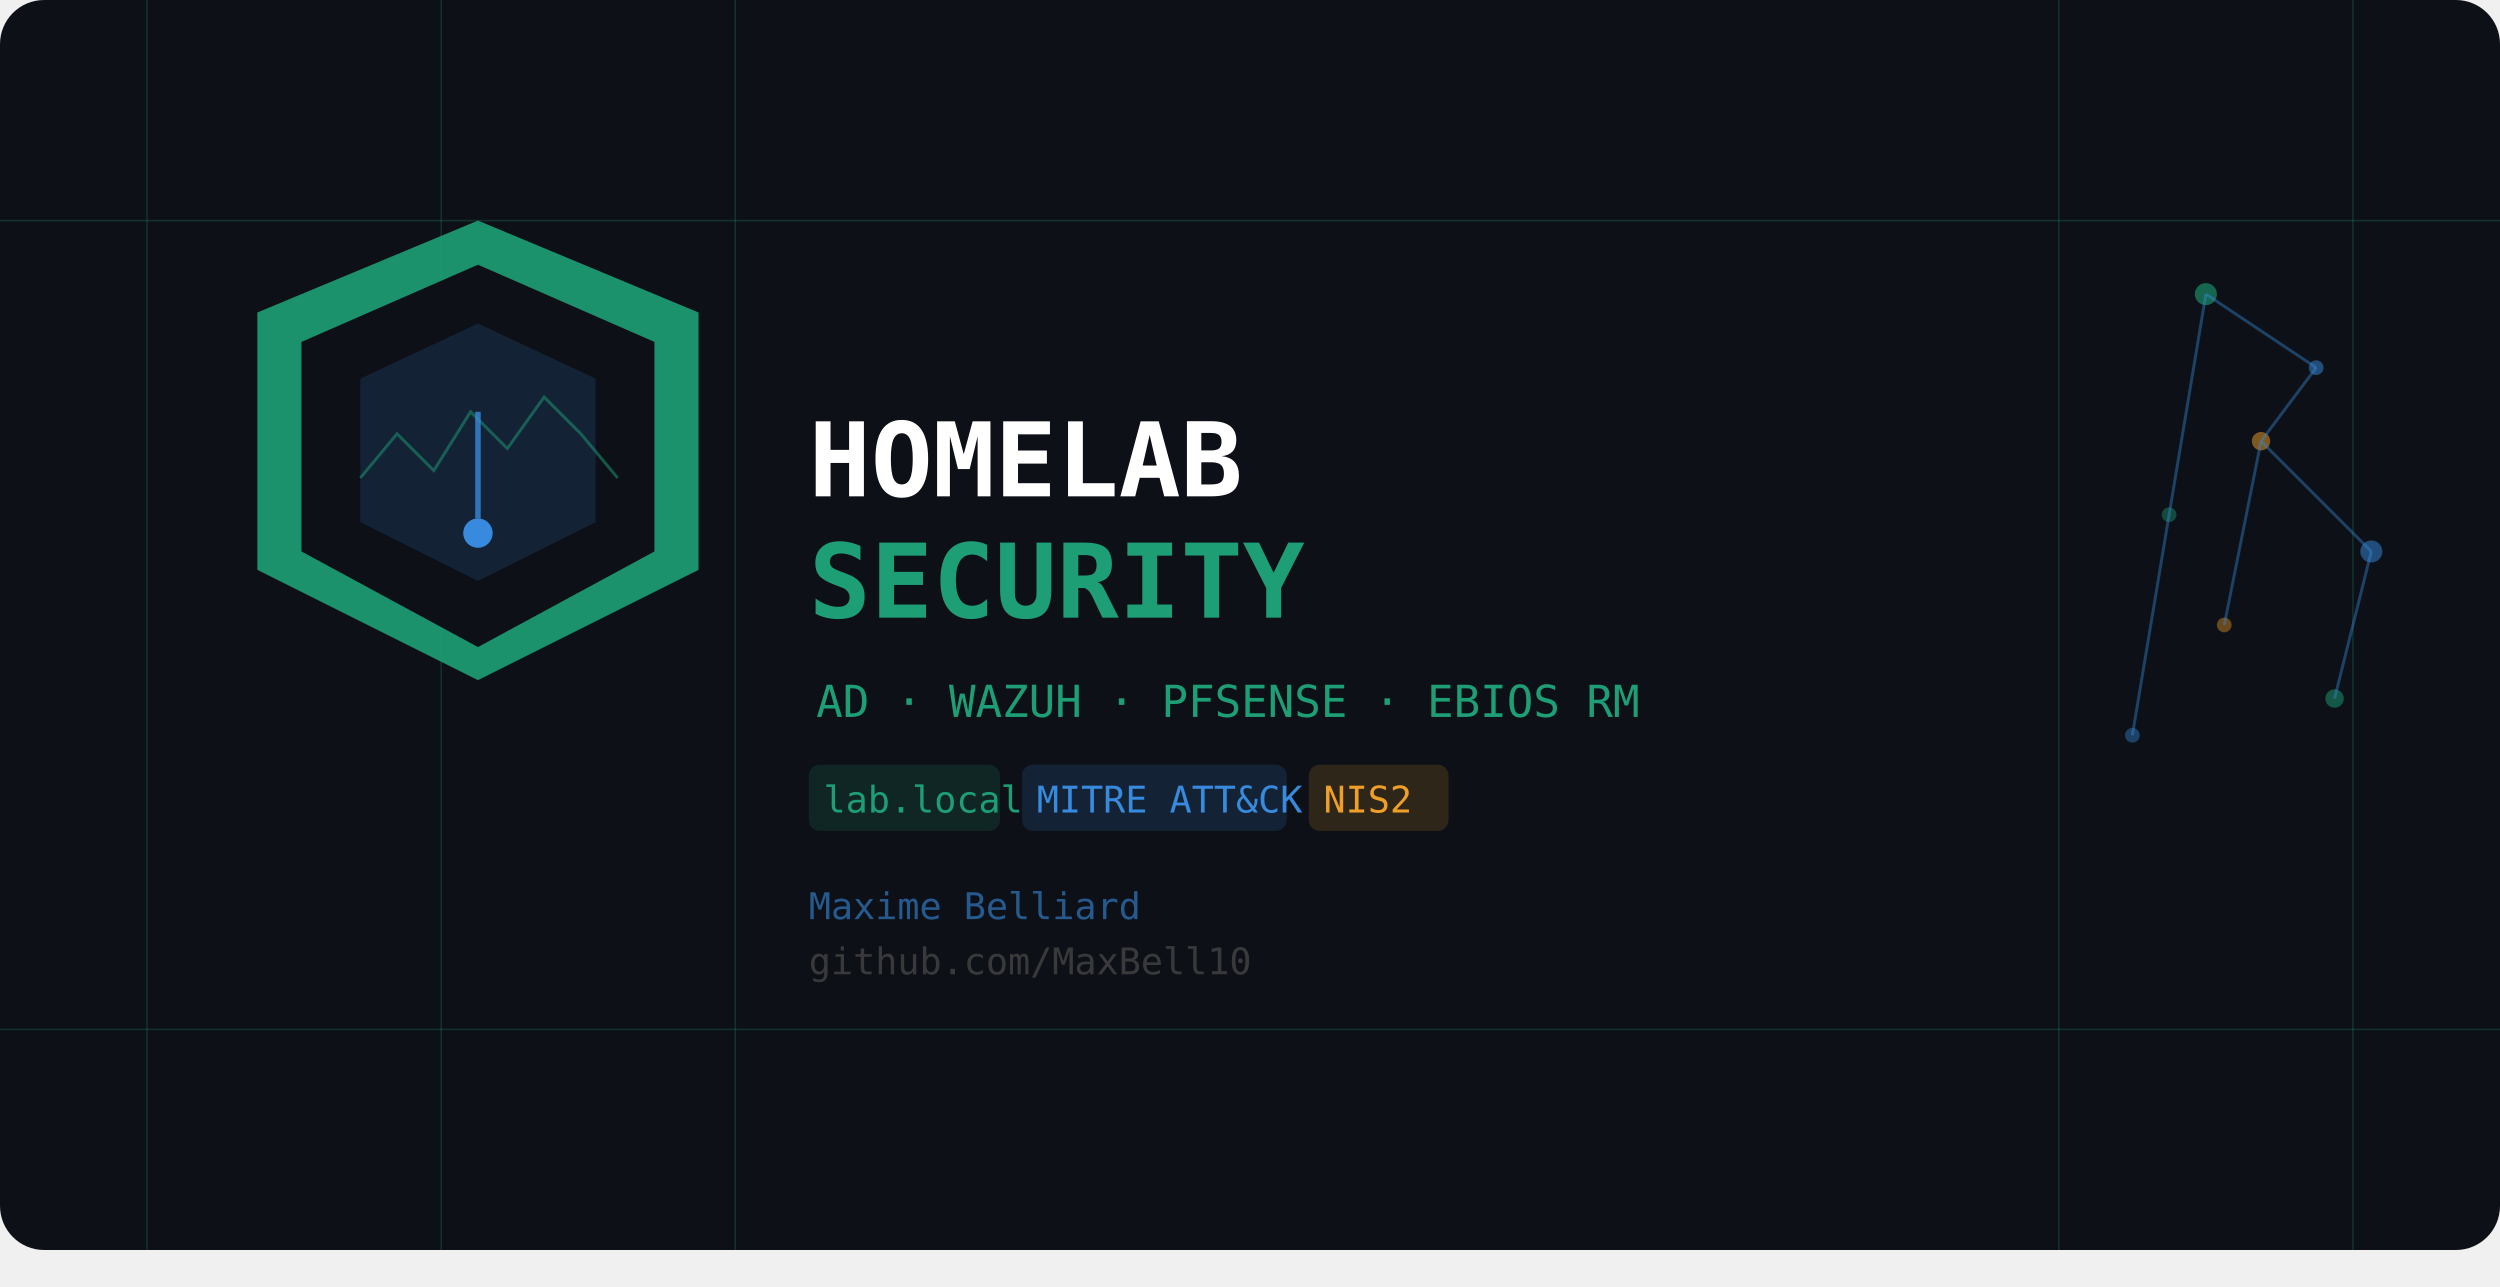
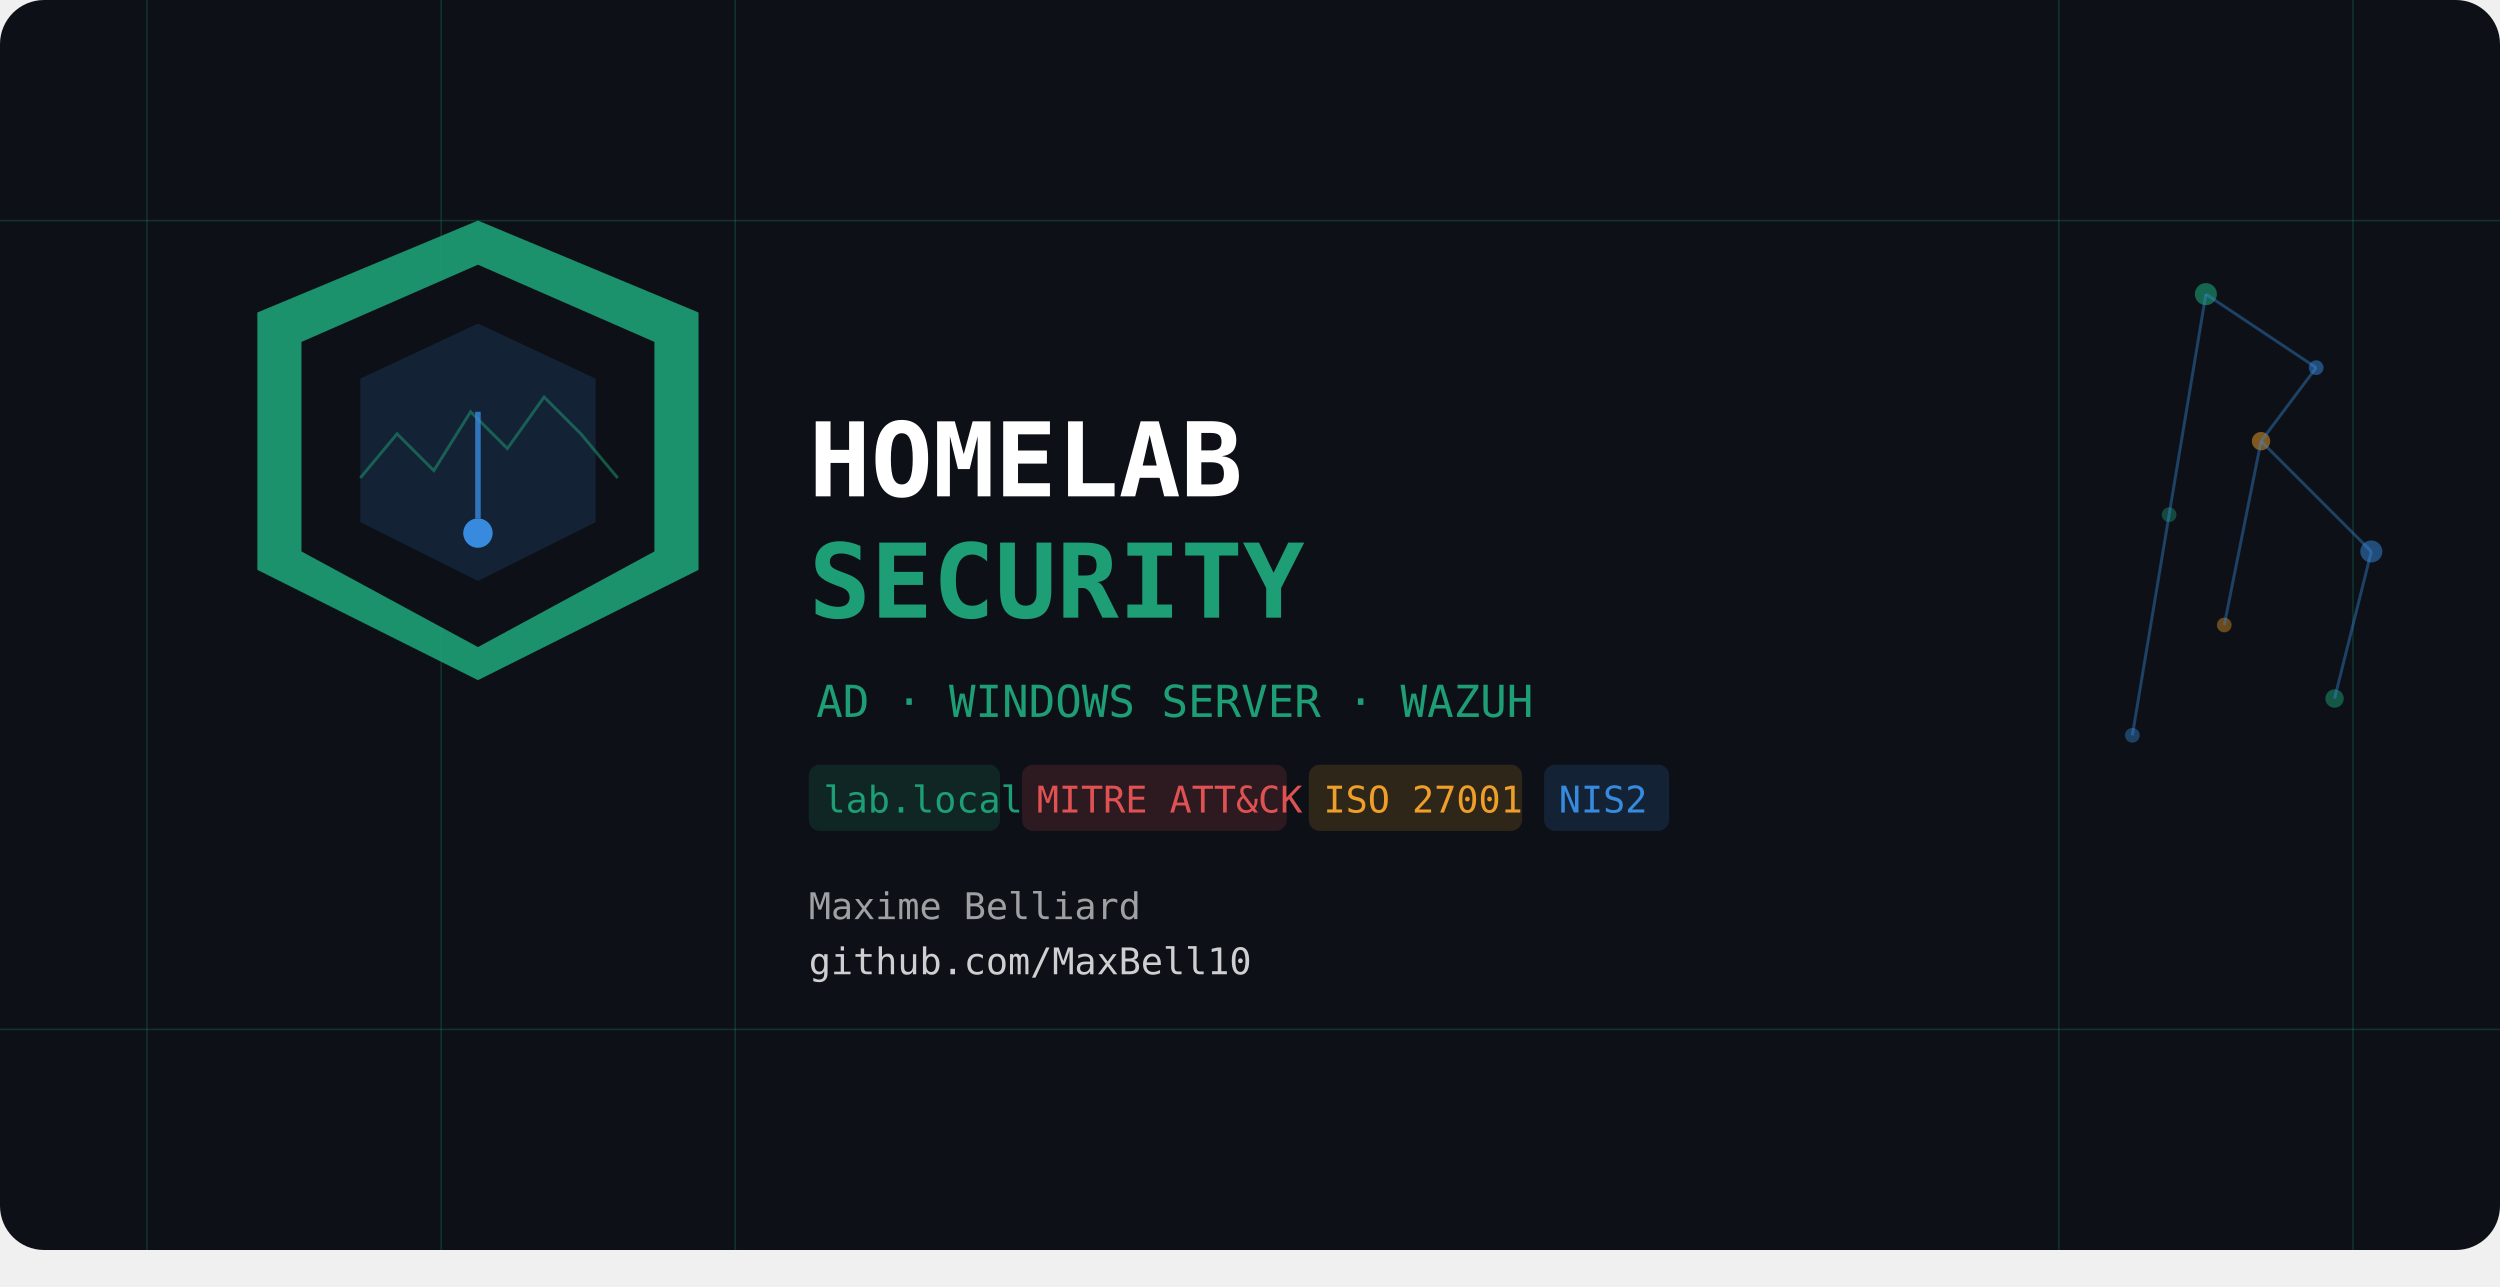
<svg xmlns="http://www.w3.org/2000/svg" width="100%" viewBox="0 0 680 350">
  <rect x="0" y="0" width="680" height="340" rx="12" style="fill:rgb(13, 17, 23);stroke:none;color:rgb(255, 255, 255);stroke-width:1px;stroke-linecap:butt;stroke-linejoin:miter;opacity:1;font-family:&quot;Anthropic Sans&quot;, -apple-system, BlinkMacSystemFont, &quot;Segoe UI&quot;, sans-serif;font-size:16px;font-weight:400;text-anchor:start;dominant-baseline:auto" />
  <line x1="40" y1="0" x2="40" y2="340" style="fill:none;stroke:rgb(29, 158, 117);color:rgb(255, 255, 255);stroke-width:0.4px;stroke-linecap:butt;stroke-linejoin:miter;opacity:0.25;font-family:&quot;Anthropic Sans&quot;, -apple-system, BlinkMacSystemFont, &quot;Segoe UI&quot;, sans-serif;font-size:16px;font-weight:400;text-anchor:start;dominant-baseline:auto" />
  <line x1="120" y1="0" x2="120" y2="340" style="fill:none;stroke:rgb(29, 158, 117);color:rgb(255, 255, 255);stroke-width:0.4px;stroke-linecap:butt;stroke-linejoin:miter;opacity:0.25;font-family:&quot;Anthropic Sans&quot;, -apple-system, BlinkMacSystemFont, &quot;Segoe UI&quot;, sans-serif;font-size:16px;font-weight:400;text-anchor:start;dominant-baseline:auto" />
  <line x1="200" y1="0" x2="200" y2="340" style="fill:none;stroke:rgb(29, 158, 117);color:rgb(255, 255, 255);stroke-width:0.4px;stroke-linecap:butt;stroke-linejoin:miter;opacity:0.25;font-family:&quot;Anthropic Sans&quot;, -apple-system, BlinkMacSystemFont, &quot;Segoe UI&quot;, sans-serif;font-size:16px;font-weight:400;text-anchor:start;dominant-baseline:auto" />
  <line x1="560" y1="0" x2="560" y2="340" style="fill:none;stroke:rgb(29, 158, 117);color:rgb(255, 255, 255);stroke-width:0.4px;stroke-linecap:butt;stroke-linejoin:miter;opacity:0.25;font-family:&quot;Anthropic Sans&quot;, -apple-system, BlinkMacSystemFont, &quot;Segoe UI&quot;, sans-serif;font-size:16px;font-weight:400;text-anchor:start;dominant-baseline:auto" />
  <line x1="640" y1="0" x2="640" y2="340" style="fill:none;stroke:rgb(29, 158, 117);color:rgb(255, 255, 255);stroke-width:0.4px;stroke-linecap:butt;stroke-linejoin:miter;opacity:0.25;font-family:&quot;Anthropic Sans&quot;, -apple-system, BlinkMacSystemFont, &quot;Segoe UI&quot;, sans-serif;font-size:16px;font-weight:400;text-anchor:start;dominant-baseline:auto" />
  <line x1="0" y1="60" x2="680" y2="60" style="fill:none;stroke:rgb(29, 158, 117);color:rgb(255, 255, 255);stroke-width:0.4px;stroke-linecap:butt;stroke-linejoin:miter;opacity:0.25;font-family:&quot;Anthropic Sans&quot;, -apple-system, BlinkMacSystemFont, &quot;Segoe UI&quot;, sans-serif;font-size:16px;font-weight:400;text-anchor:start;dominant-baseline:auto" />
  <line x1="0" y1="280" x2="680" y2="280" style="fill:none;stroke:rgb(29, 158, 117);color:rgb(255, 255, 255);stroke-width:0.4px;stroke-linecap:butt;stroke-linejoin:miter;opacity:0.25;font-family:&quot;Anthropic Sans&quot;, -apple-system, BlinkMacSystemFont, &quot;Segoe UI&quot;, sans-serif;font-size:16px;font-weight:400;text-anchor:start;dominant-baseline:auto" />
  <polygon points="130,60 190,85 190,155 130,185 70,155 70,85" opacity="0.9" style="fill:rgb(29, 158, 117);stroke:none;color:rgb(255, 255, 255);stroke-width:1px;stroke-linecap:butt;stroke-linejoin:miter;opacity:0.9;font-family:&quot;Anthropic Sans&quot;, -apple-system, BlinkMacSystemFont, &quot;Segoe UI&quot;, sans-serif;font-size:16px;font-weight:400;text-anchor:start;dominant-baseline:auto" />
  <polygon points="130,72 178,93 178,150 130,176 82,150 82,93" style="fill:rgb(13, 17, 23);stroke:none;color:rgb(255, 255, 255);stroke-width:1px;stroke-linecap:butt;stroke-linejoin:miter;opacity:1;font-family:&quot;Anthropic Sans&quot;, -apple-system, BlinkMacSystemFont, &quot;Segoe UI&quot;, sans-serif;font-size:16px;font-weight:400;text-anchor:start;dominant-baseline:auto" />
  <polygon points="130,88 162,103 162,142 130,158 98,142 98,103" opacity="0.15" style="fill:rgb(55, 138, 221);stroke:none;color:rgb(255, 255, 255);stroke-width:1px;stroke-linecap:butt;stroke-linejoin:miter;opacity:0.15;font-family:&quot;Anthropic Sans&quot;, -apple-system, BlinkMacSystemFont, &quot;Segoe UI&quot;, sans-serif;font-size:16px;font-weight:400;text-anchor:start;dominant-baseline:auto" />
  <polyline points="98,130 108,118 118,128 128,112 138,122 148,108 158,118 168,130" stroke="#1D9E75" stroke-width="1.5" opacity="0.9" style="fill:none;stroke:rgb(29, 158, 117);color:rgb(255, 255, 255);stroke-width:0.8px;stroke-linecap:butt;stroke-linejoin:miter;opacity:0.5;font-family:&quot;Anthropic Sans&quot;, -apple-system, BlinkMacSystemFont, &quot;Segoe UI&quot;, sans-serif;font-size:16px;font-weight:400;text-anchor:start;dominant-baseline:auto" />
  <circle cx="130" cy="145" r="4" style="fill:rgb(55, 138, 221);stroke:none;color:rgb(255, 255, 255);stroke-width:1px;stroke-linecap:butt;stroke-linejoin:miter;opacity:1;font-family:&quot;Anthropic Sans&quot;, -apple-system, BlinkMacSystemFont, &quot;Segoe UI&quot;, sans-serif;font-size:16px;font-weight:400;text-anchor:start;dominant-baseline:auto" />
  <line x1="130" y1="141" x2="130" y2="112" stroke="#378ADD" stroke-width="1.5" opacity="0.8" style="fill:rgb(0, 0, 0);stroke:rgb(55, 138, 221);color:rgb(255, 255, 255);stroke-width:1.5px;stroke-linecap:butt;stroke-linejoin:miter;opacity:0.8;font-family:&quot;Anthropic Sans&quot;, -apple-system, BlinkMacSystemFont, &quot;Segoe UI&quot;, sans-serif;font-size:16px;font-weight:400;text-anchor:start;dominant-baseline:auto" />
  <text x="220" y="135" style="fill:rgb(255, 255, 255);stroke:none;color:rgb(255, 255, 255);stroke-width:1px;stroke-linecap:butt;stroke-linejoin:miter;opacity:1;font-family:monospace;font-size:28px;font-weight:700;text-anchor:start;dominant-baseline:auto">HOMELAB</text>
  <text x="220" y="168" style="fill:#1D9E75;;fill:rgb(29, 158, 117);stroke:none;color:rgb(255, 255, 255);stroke-width:1px;stroke-linecap:butt;stroke-linejoin:miter;opacity:1;font-family:monospace;font-size:28px;font-weight:700;text-anchor:start;dominant-baseline:auto">SECURITY</text>
-   <text x="222" y="195" style="fill:rgb(29, 158, 117);stroke:none;color:rgb(255, 255, 255);stroke-width:1px;stroke-linecap:butt;stroke-linejoin:miter;opacity:1;font-family:monospace;font-size:12px;font-weight:400;text-anchor:start;dominant-baseline:auto">AD · WAZUH · PFSENSE · EBIOS RM</text>
-   <rect x="220" y="208" width="52" height="18" rx="3" fill="#1D9E75" opacity="0.15" style="fill:rgb(29, 158, 117);stroke:none;color:rgb(255, 255, 255);stroke-width:1px;stroke-linecap:butt;stroke-linejoin:miter;opacity:0.15;font-family:&quot;Anthropic Sans&quot;, -apple-system, BlinkMacSystemFont, &quot;Segoe UI&quot;, sans-serif;font-size:16px;font-weight:400;text-anchor:start;dominant-baseline:auto" />
-   <rect x="278" y="208" width="72" height="18" rx="3" fill="#378ADD" opacity="0.15" style="fill:rgb(55, 138, 221);stroke:none;color:rgb(255, 255, 255);stroke-width:1px;stroke-linecap:butt;stroke-linejoin:miter;opacity:0.15;font-family:&quot;Anthropic Sans&quot;, -apple-system, BlinkMacSystemFont, &quot;Segoe UI&quot;, sans-serif;font-size:16px;font-weight:400;text-anchor:start;dominant-baseline:auto" />
-   <rect x="356" y="208" width="38" height="18" rx="3" fill="#EF9F27" opacity="0.15" style="fill:rgb(239, 159, 39);stroke:none;color:rgb(255, 255, 255);stroke-width:1px;stroke-linecap:butt;stroke-linejoin:miter;opacity:0.15;font-family:&quot;Anthropic Sans&quot;, -apple-system, BlinkMacSystemFont, &quot;Segoe UI&quot;, sans-serif;font-size:16px;font-weight:400;text-anchor:start;dominant-baseline:auto" />
+   <text x="222" y="195" style="fill:rgb(29, 158, 117);stroke:none;color:rgb(255, 255, 255);stroke-width:1px;stroke-linecap:butt;stroke-linejoin:miter;opacity:1;font-family:monospace;font-size:12px;font-weight:400;text-anchor:start;dominant-baseline:auto">AD · WINDOWS SERVER · WAZUH</text>
+   <rect x="220" y="208" width="52" height="18" rx="3" fill="#1D9E75" opacity="0.15" style="fill:rgb(29, 158, 117);stroke:none;color:rgb(255, 255, 255);stroke-width:1px;stroke-linecap:butt;stroke-linejoin:miter;opacity:0.15;" />
+   <rect x="278" y="208" width="72" height="18" rx="3" fill="#E05252" opacity="0.15" style="fill:rgb(224, 82, 82);stroke:none;color:rgb(255, 255, 255);stroke-width:1px;stroke-linecap:butt;stroke-linejoin:miter;opacity:0.15;" />
+   <rect x="356" y="208" width="58" height="18" rx="3" fill="#EF9F27" opacity="0.15" style="fill:rgb(239, 159, 39);stroke:none;color:rgb(255, 255, 255);stroke-width:1px;stroke-linecap:butt;stroke-linejoin:miter;opacity:0.15;" />
+   <rect x="420" y="208" width="34" height="18" rx="3" fill="#378ADD" opacity="0.15" style="fill:rgb(55, 138, 221);stroke:none;color:rgb(255, 255, 255);stroke-width:1px;stroke-linecap:butt;stroke-linejoin:miter;opacity:0.15;" />
  <text x="224" y="221" style="fill:#1D9E75;;fill:rgb(29, 158, 117);stroke:none;color:rgb(255, 255, 255);stroke-width:1px;stroke-linecap:butt;stroke-linejoin:miter;opacity:1;font-family:monospace;font-size:10px;font-weight:400;text-anchor:start;dominant-baseline:auto">lab.local</text>
-   <text x="282" y="221" style="fill:#378ADD;;fill:rgb(55, 138, 221);stroke:none;color:rgb(255, 255, 255);stroke-width:1px;stroke-linecap:butt;stroke-linejoin:miter;opacity:1;font-family:monospace;font-size:10px;font-weight:400;text-anchor:start;dominant-baseline:auto">MITRE ATT&amp;CK</text>
-   <text x="360" y="221" style="fill:#EF9F27;;fill:rgb(239, 159, 39);stroke:none;color:rgb(255, 255, 255);stroke-width:1px;stroke-linecap:butt;stroke-linejoin:miter;opacity:1;font-family:monospace;font-size:10px;font-weight:400;text-anchor:start;dominant-baseline:auto">NIS2</text>
-   <text style="font-family:monospace;font-size:10px;fill:#378ADD;opacity:0.6;;fill:rgb(55, 138, 221);stroke:none;color:rgb(255, 255, 255);stroke-width:1px;stroke-linecap:butt;stroke-linejoin:miter;opacity:0.6;font-family:monospace;font-size:10px;font-weight:400;text-anchor:start;dominant-baseline:auto" x="220" y="250">Maxime Belliard</text>
-   <text style="font-family:monospace;font-size:10px;fill:#444;opacity:0.8;;fill:rgb(68, 68, 68);stroke:none;color:rgb(255, 255, 255);stroke-width:1px;stroke-linecap:butt;stroke-linejoin:miter;opacity:0.8;font-family:monospace;font-size:10px;font-weight:400;text-anchor:start;dominant-baseline:auto" x="220" y="265">github.com/MaxBell10</text>
-   <circle cx="600" cy="80" r="3" opacity="0.6" style="fill:rgb(29, 158, 117);stroke:none;color:rgb(255, 255, 255);stroke-width:1px;stroke-linecap:butt;stroke-linejoin:miter;opacity:0.6;font-family:&quot;Anthropic Sans&quot;, -apple-system, BlinkMacSystemFont, &quot;Segoe UI&quot;, sans-serif;font-size:16px;font-weight:400;text-anchor:start;dominant-baseline:auto" />
-   <circle cx="630" cy="100" r="2" opacity="0.5" style="fill:rgb(55, 138, 221);stroke:none;color:rgb(255, 255, 255);stroke-width:1px;stroke-linecap:butt;stroke-linejoin:miter;opacity:0.5;font-family:&quot;Anthropic Sans&quot;, -apple-system, BlinkMacSystemFont, &quot;Segoe UI&quot;, sans-serif;font-size:16px;font-weight:400;text-anchor:start;dominant-baseline:auto" />
-   <circle cx="615" cy="120" r="2.5" opacity="0.5" style="fill:rgb(239, 159, 39);stroke:none;color:rgb(255, 255, 255);stroke-width:1px;stroke-linecap:butt;stroke-linejoin:miter;opacity:0.5;font-family:&quot;Anthropic Sans&quot;, -apple-system, BlinkMacSystemFont, &quot;Segoe UI&quot;, sans-serif;font-size:16px;font-weight:400;text-anchor:start;dominant-baseline:auto" />
-   <circle cx="590" cy="140" r="2" opacity="0.4" style="fill:rgb(29, 158, 117);stroke:none;color:rgb(255, 255, 255);stroke-width:1px;stroke-linecap:butt;stroke-linejoin:miter;opacity:0.4;font-family:&quot;Anthropic Sans&quot;, -apple-system, BlinkMacSystemFont, &quot;Segoe UI&quot;, sans-serif;font-size:16px;font-weight:400;text-anchor:start;dominant-baseline:auto" />
-   <circle cx="645" cy="150" r="3" opacity="0.5" style="fill:rgb(55, 138, 221);stroke:none;color:rgb(255, 255, 255);stroke-width:1px;stroke-linecap:butt;stroke-linejoin:miter;opacity:0.5;font-family:&quot;Anthropic Sans&quot;, -apple-system, BlinkMacSystemFont, &quot;Segoe UI&quot;, sans-serif;font-size:16px;font-weight:400;text-anchor:start;dominant-baseline:auto" />
-   <circle cx="605" cy="170" r="2" opacity="0.4" style="fill:rgb(239, 159, 39);stroke:none;color:rgb(255, 255, 255);stroke-width:1px;stroke-linecap:butt;stroke-linejoin:miter;opacity:0.4;font-family:&quot;Anthropic Sans&quot;, -apple-system, BlinkMacSystemFont, &quot;Segoe UI&quot;, sans-serif;font-size:16px;font-weight:400;text-anchor:start;dominant-baseline:auto" />
-   <circle cx="635" cy="190" r="2.5" opacity="0.5" style="fill:rgb(29, 158, 117);stroke:none;color:rgb(255, 255, 255);stroke-width:1px;stroke-linecap:butt;stroke-linejoin:miter;opacity:0.5;font-family:&quot;Anthropic Sans&quot;, -apple-system, BlinkMacSystemFont, &quot;Segoe UI&quot;, sans-serif;font-size:16px;font-weight:400;text-anchor:start;dominant-baseline:auto" />
-   <circle cx="580" cy="200" r="2" opacity="0.4" style="fill:rgb(55, 138, 221);stroke:none;color:rgb(255, 255, 255);stroke-width:1px;stroke-linecap:butt;stroke-linejoin:miter;opacity:0.4;font-family:&quot;Anthropic Sans&quot;, -apple-system, BlinkMacSystemFont, &quot;Segoe UI&quot;, sans-serif;font-size:16px;font-weight:400;text-anchor:start;dominant-baseline:auto" />
-   <line x1="600" y1="80" x2="630" y2="100" style="fill:none;stroke:rgb(55, 138, 221);color:rgb(255, 255, 255);stroke-width:0.8px;stroke-linecap:butt;stroke-linejoin:miter;opacity:0.4;font-family:&quot;Anthropic Sans&quot;, -apple-system, BlinkMacSystemFont, &quot;Segoe UI&quot;, sans-serif;font-size:16px;font-weight:400;text-anchor:start;dominant-baseline:auto" />
-   <line x1="630" y1="100" x2="615" y2="120" style="fill:none;stroke:rgb(55, 138, 221);color:rgb(255, 255, 255);stroke-width:0.8px;stroke-linecap:butt;stroke-linejoin:miter;opacity:0.4;font-family:&quot;Anthropic Sans&quot;, -apple-system, BlinkMacSystemFont, &quot;Segoe UI&quot;, sans-serif;font-size:16px;font-weight:400;text-anchor:start;dominant-baseline:auto" />
-   <line x1="615" y1="120" x2="645" y2="150" style="fill:none;stroke:rgb(55, 138, 221);color:rgb(255, 255, 255);stroke-width:0.8px;stroke-linecap:butt;stroke-linejoin:miter;opacity:0.4;font-family:&quot;Anthropic Sans&quot;, -apple-system, BlinkMacSystemFont, &quot;Segoe UI&quot;, sans-serif;font-size:16px;font-weight:400;text-anchor:start;dominant-baseline:auto" />
-   <line x1="645" y1="150" x2="635" y2="190" style="fill:none;stroke:rgb(55, 138, 221);color:rgb(255, 255, 255);stroke-width:0.8px;stroke-linecap:butt;stroke-linejoin:miter;opacity:0.4;font-family:&quot;Anthropic Sans&quot;, -apple-system, BlinkMacSystemFont, &quot;Segoe UI&quot;, sans-serif;font-size:16px;font-weight:400;text-anchor:start;dominant-baseline:auto" />
-   <line x1="600" y1="80" x2="590" y2="140" style="fill:none;stroke:rgb(55, 138, 221);color:rgb(255, 255, 255);stroke-width:0.8px;stroke-linecap:butt;stroke-linejoin:miter;opacity:0.4;font-family:&quot;Anthropic Sans&quot;, -apple-system, BlinkMacSystemFont, &quot;Segoe UI&quot;, sans-serif;font-size:16px;font-weight:400;text-anchor:start;dominant-baseline:auto" />
-   <line x1="590" y1="140" x2="580" y2="200" style="fill:none;stroke:rgb(55, 138, 221);color:rgb(255, 255, 255);stroke-width:0.8px;stroke-linecap:butt;stroke-linejoin:miter;opacity:0.4;font-family:&quot;Anthropic Sans&quot;, -apple-system, BlinkMacSystemFont, &quot;Segoe UI&quot;, sans-serif;font-size:16px;font-weight:400;text-anchor:start;dominant-baseline:auto" />
-   <line x1="615" y1="120" x2="605" y2="170" style="fill:none;stroke:rgb(55, 138, 221);color:rgb(255, 255, 255);stroke-width:0.8px;stroke-linecap:butt;stroke-linejoin:miter;opacity:0.4;font-family:&quot;Anthropic Sans&quot;, -apple-system, BlinkMacSystemFont, &quot;Segoe UI&quot;, sans-serif;font-size:16px;font-weight:400;text-anchor:start;dominant-baseline:auto" />
+   <text x="282" y="221" style="fill:#E05252;;fill:rgb(224, 82, 82);stroke:none;color:rgb(255, 255, 255);stroke-width:1px;stroke-linecap:butt;stroke-linejoin:miter;opacity:1;font-family:monospace;font-size:10px;font-weight:400;text-anchor:start;dominant-baseline:auto">MITRE ATT&amp;CK</text>
+   <text x="360" y="221" style="fill:#EF9F27;;fill:rgb(239, 159, 39);stroke:none;color:rgb(255, 255, 255);stroke-width:1px;stroke-linecap:butt;stroke-linejoin:miter;opacity:1;font-family:monospace;font-size:10px;font-weight:400;text-anchor:start;dominant-baseline:auto">ISO 27001</text>
+   <text x="424" y="221" style="fill:#378ADD;;fill:rgb(55, 138, 221);stroke:none;color:rgb(255, 255, 255);stroke-width:1px;stroke-linecap:butt;stroke-linejoin:miter;opacity:1;font-family:monospace;font-size:10px;font-weight:400;text-anchor:start;dominant-baseline:auto">NIS2</text>
+   <text style="font-family:monospace;font-size:10px;fill:#ffffff;opacity:0.8;;fill:rgb(255, 255, 255);stroke:none;color:rgb(255, 255, 255);stroke-width:1px;stroke-linecap:butt;stroke-linejoin:miter;opacity:0.6;font-family:monospace;font-size:10px;font-weight:400;text-anchor:start;dominant-baseline:auto" x="220" y="250">Maxime Belliard</text>
+   <text style="font-family:monospace;font-size:10px;fill:#ffffff;opacity:0.8;;fill:rgb(255, 255, 255);stroke:none;color:rgb(255, 255, 255);stroke-width:1px;stroke-linecap:butt;stroke-linejoin:miter;opacity:0.8;font-family:monospace;font-size:10px;font-weight:400;text-anchor:start;dominant-baseline:auto" x="220" y="265">github.com/MaxBell10</text>
+   <circle cx="600" cy="80" r="3" opacity="0.6" style="fill:rgb(29, 158, 117);stroke:none;color:rgb(255, 255, 255);stroke-width:1px;stroke-linecap:butt;stroke-linejoin:miter;opacity:0.6;" />
+   <circle cx="630" cy="100" r="2" opacity="0.5" style="fill:rgb(55, 138, 221);stroke:none;color:rgb(255, 255, 255);stroke-width:1px;stroke-linecap:butt;stroke-linejoin:miter;opacity:0.5;" />
+   <circle cx="615" cy="120" r="2.5" opacity="0.5" style="fill:rgb(239, 159, 39);stroke:none;color:rgb(255, 255, 255);stroke-width:1px;stroke-linecap:butt;stroke-linejoin:miter;opacity:0.5;" />
+   <circle cx="590" cy="140" r="2" opacity="0.4" style="fill:rgb(29, 158, 117);stroke:none;color:rgb(255, 255, 255);stroke-width:1px;stroke-linecap:butt;stroke-linejoin:miter;opacity:0.4;" />
+   <circle cx="645" cy="150" r="3" opacity="0.5" style="fill:rgb(55, 138, 221);stroke:none;color:rgb(255, 255, 255);stroke-width:1px;stroke-linecap:butt;stroke-linejoin:miter;opacity:0.5;" />
+   <circle cx="605" cy="170" r="2" opacity="0.4" style="fill:rgb(239, 159, 39);stroke:none;color:rgb(255, 255, 255);stroke-width:1px;stroke-linecap:butt;stroke-linejoin:miter;opacity:0.4;" />
+   <circle cx="635" cy="190" r="2.5" opacity="0.5" style="fill:rgb(29, 158, 117);stroke:none;color:rgb(255, 255, 255);stroke-width:1px;stroke-linecap:butt;stroke-linejoin:miter;opacity:0.5;" />
+   <circle cx="580" cy="200" r="2" opacity="0.4" style="fill:rgb(55, 138, 221);stroke:none;color:rgb(255, 255, 255);stroke-width:1px;stroke-linecap:butt;stroke-linejoin:miter;opacity:0.4;" />
+   <line x1="600" y1="80" x2="630" y2="100" style="fill:none;stroke:rgb(55, 138, 221);stroke-width:0.8px;opacity:0.4;" />
+   <line x1="630" y1="100" x2="615" y2="120" style="fill:none;stroke:rgb(55, 138, 221);stroke-width:0.8px;opacity:0.4;" />
+   <line x1="615" y1="120" x2="645" y2="150" style="fill:none;stroke:rgb(55, 138, 221);stroke-width:0.8px;opacity:0.4;" />
+   <line x1="645" y1="150" x2="635" y2="190" style="fill:none;stroke:rgb(55, 138, 221);stroke-width:0.8px;opacity:0.4;" />
+   <line x1="600" y1="80" x2="590" y2="140" style="fill:none;stroke:rgb(55, 138, 221);stroke-width:0.8px;opacity:0.4;" />
+   <line x1="590" y1="140" x2="580" y2="200" style="fill:none;stroke:rgb(55, 138, 221);stroke-width:0.8px;opacity:0.4;" />
+   <line x1="615" y1="120" x2="605" y2="170" style="fill:none;stroke:rgb(55, 138, 221);stroke-width:0.8px;opacity:0.4;" />
</svg>
